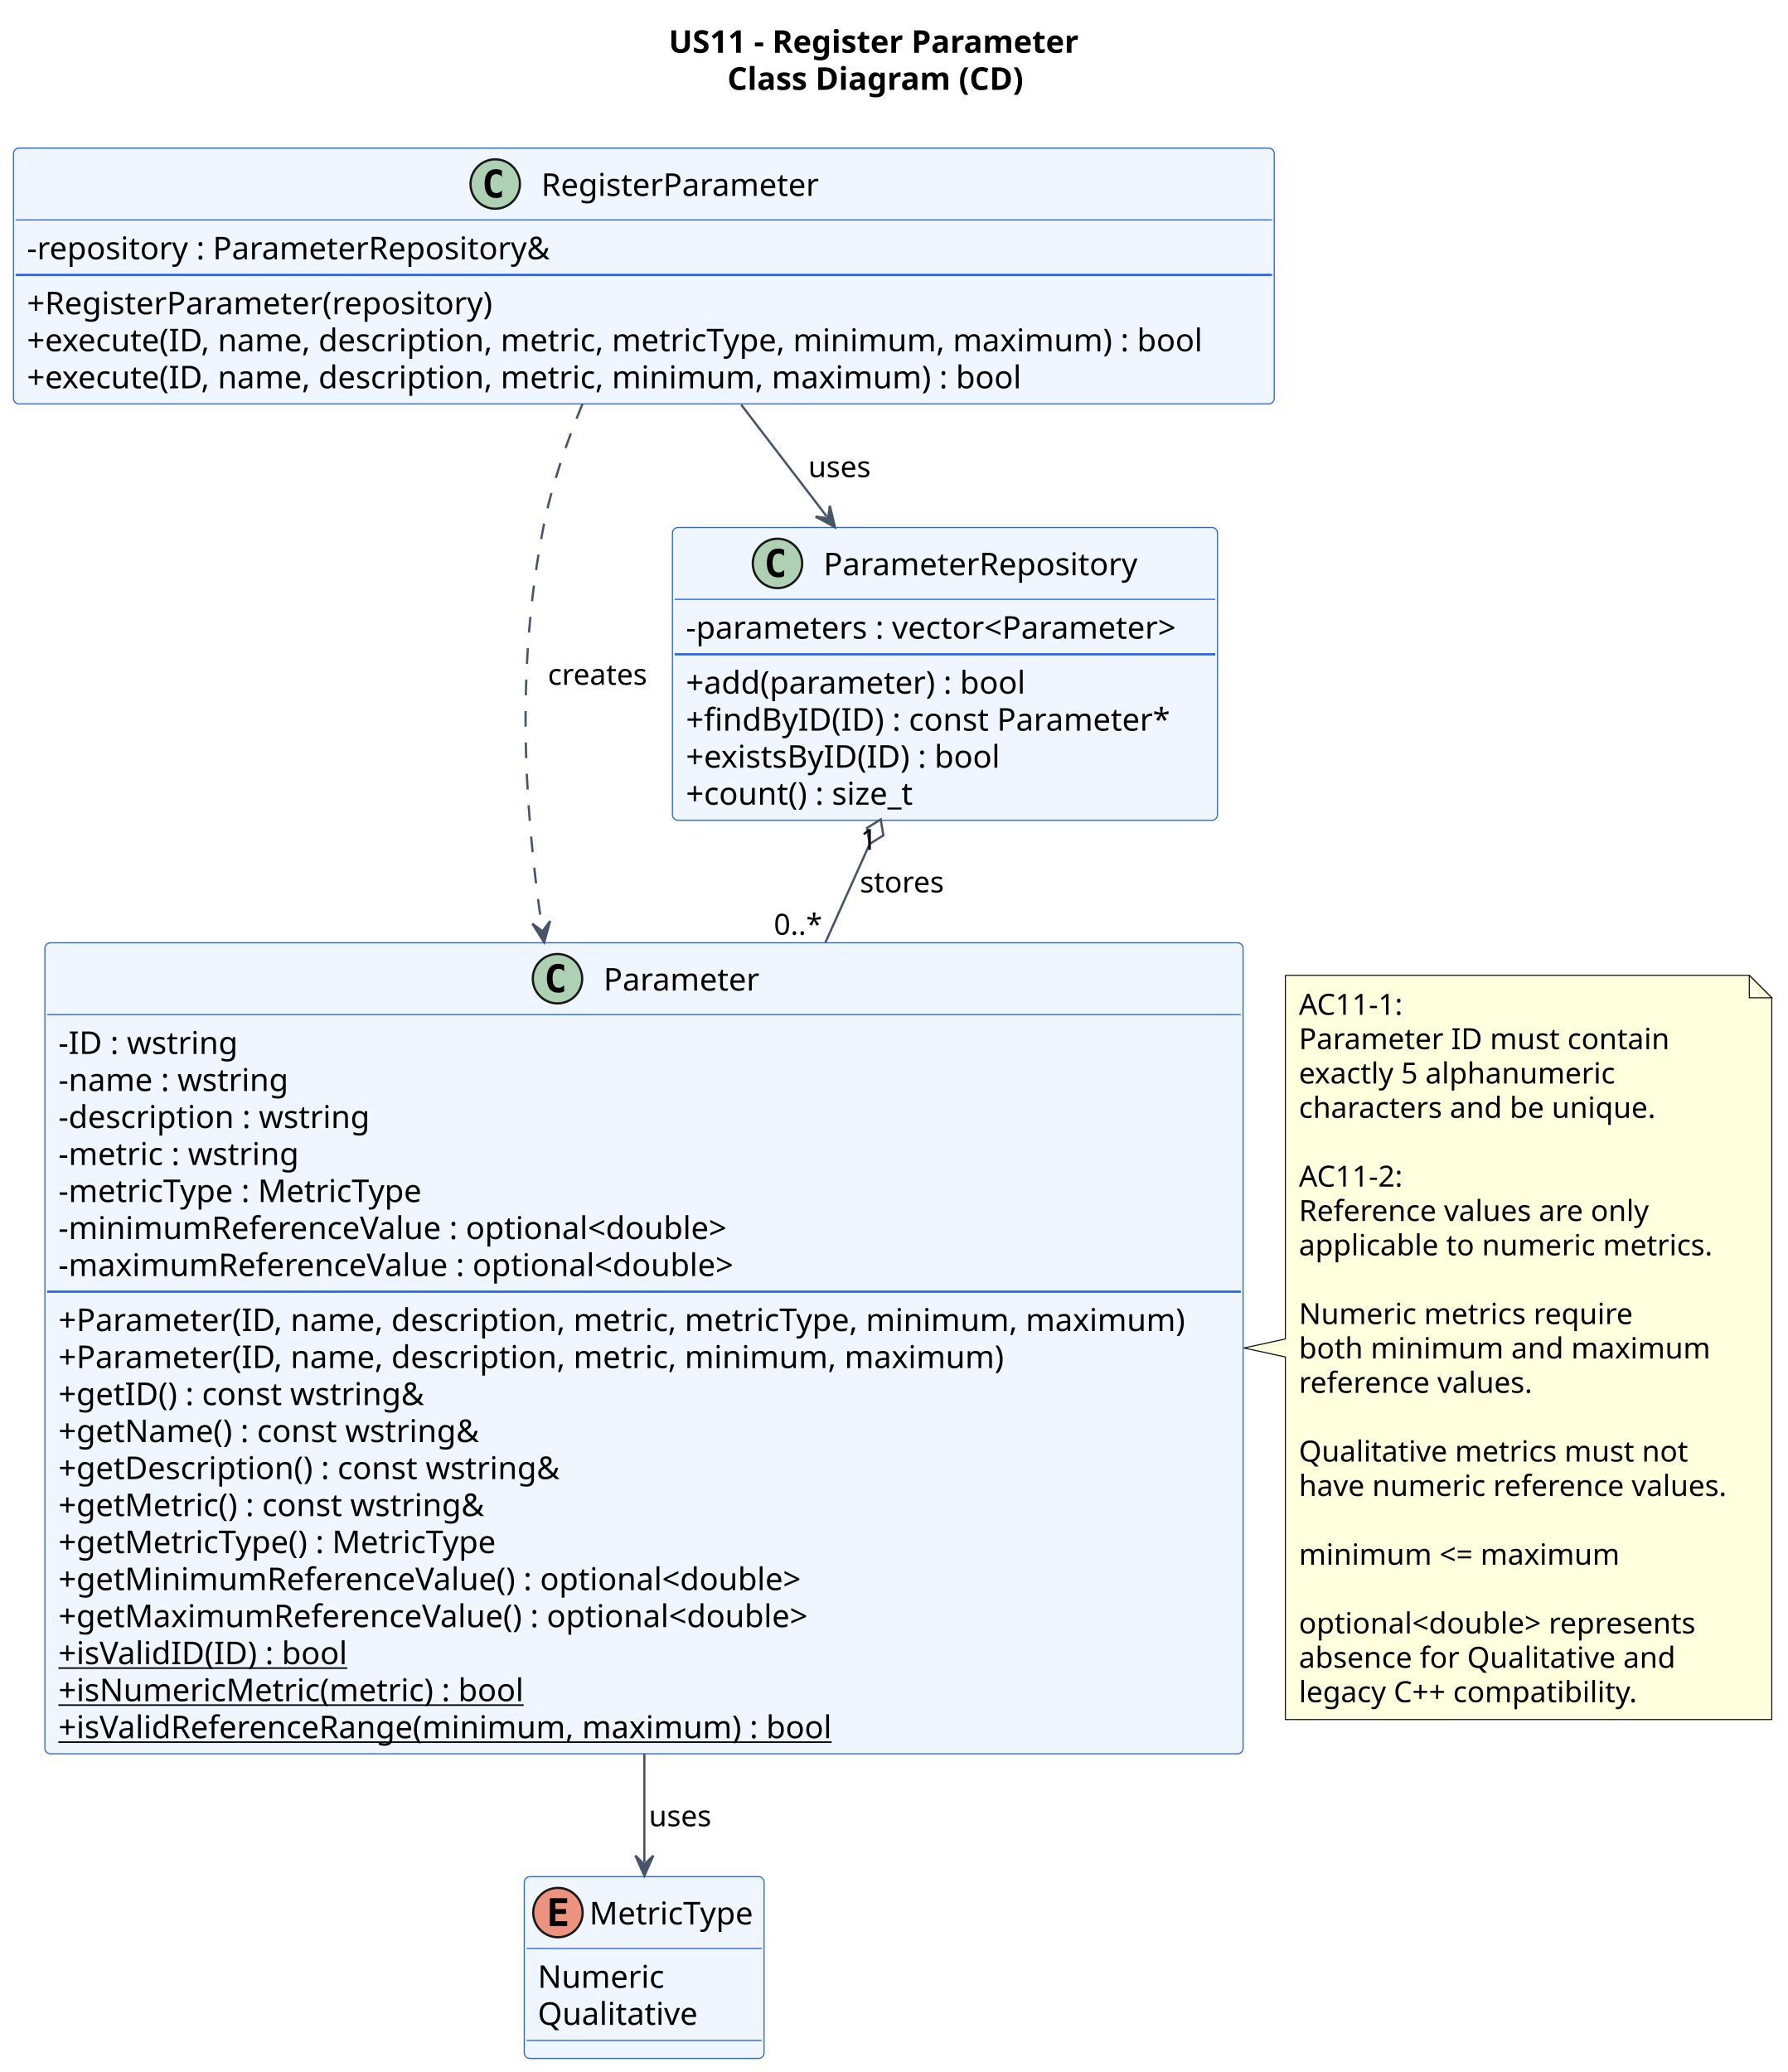
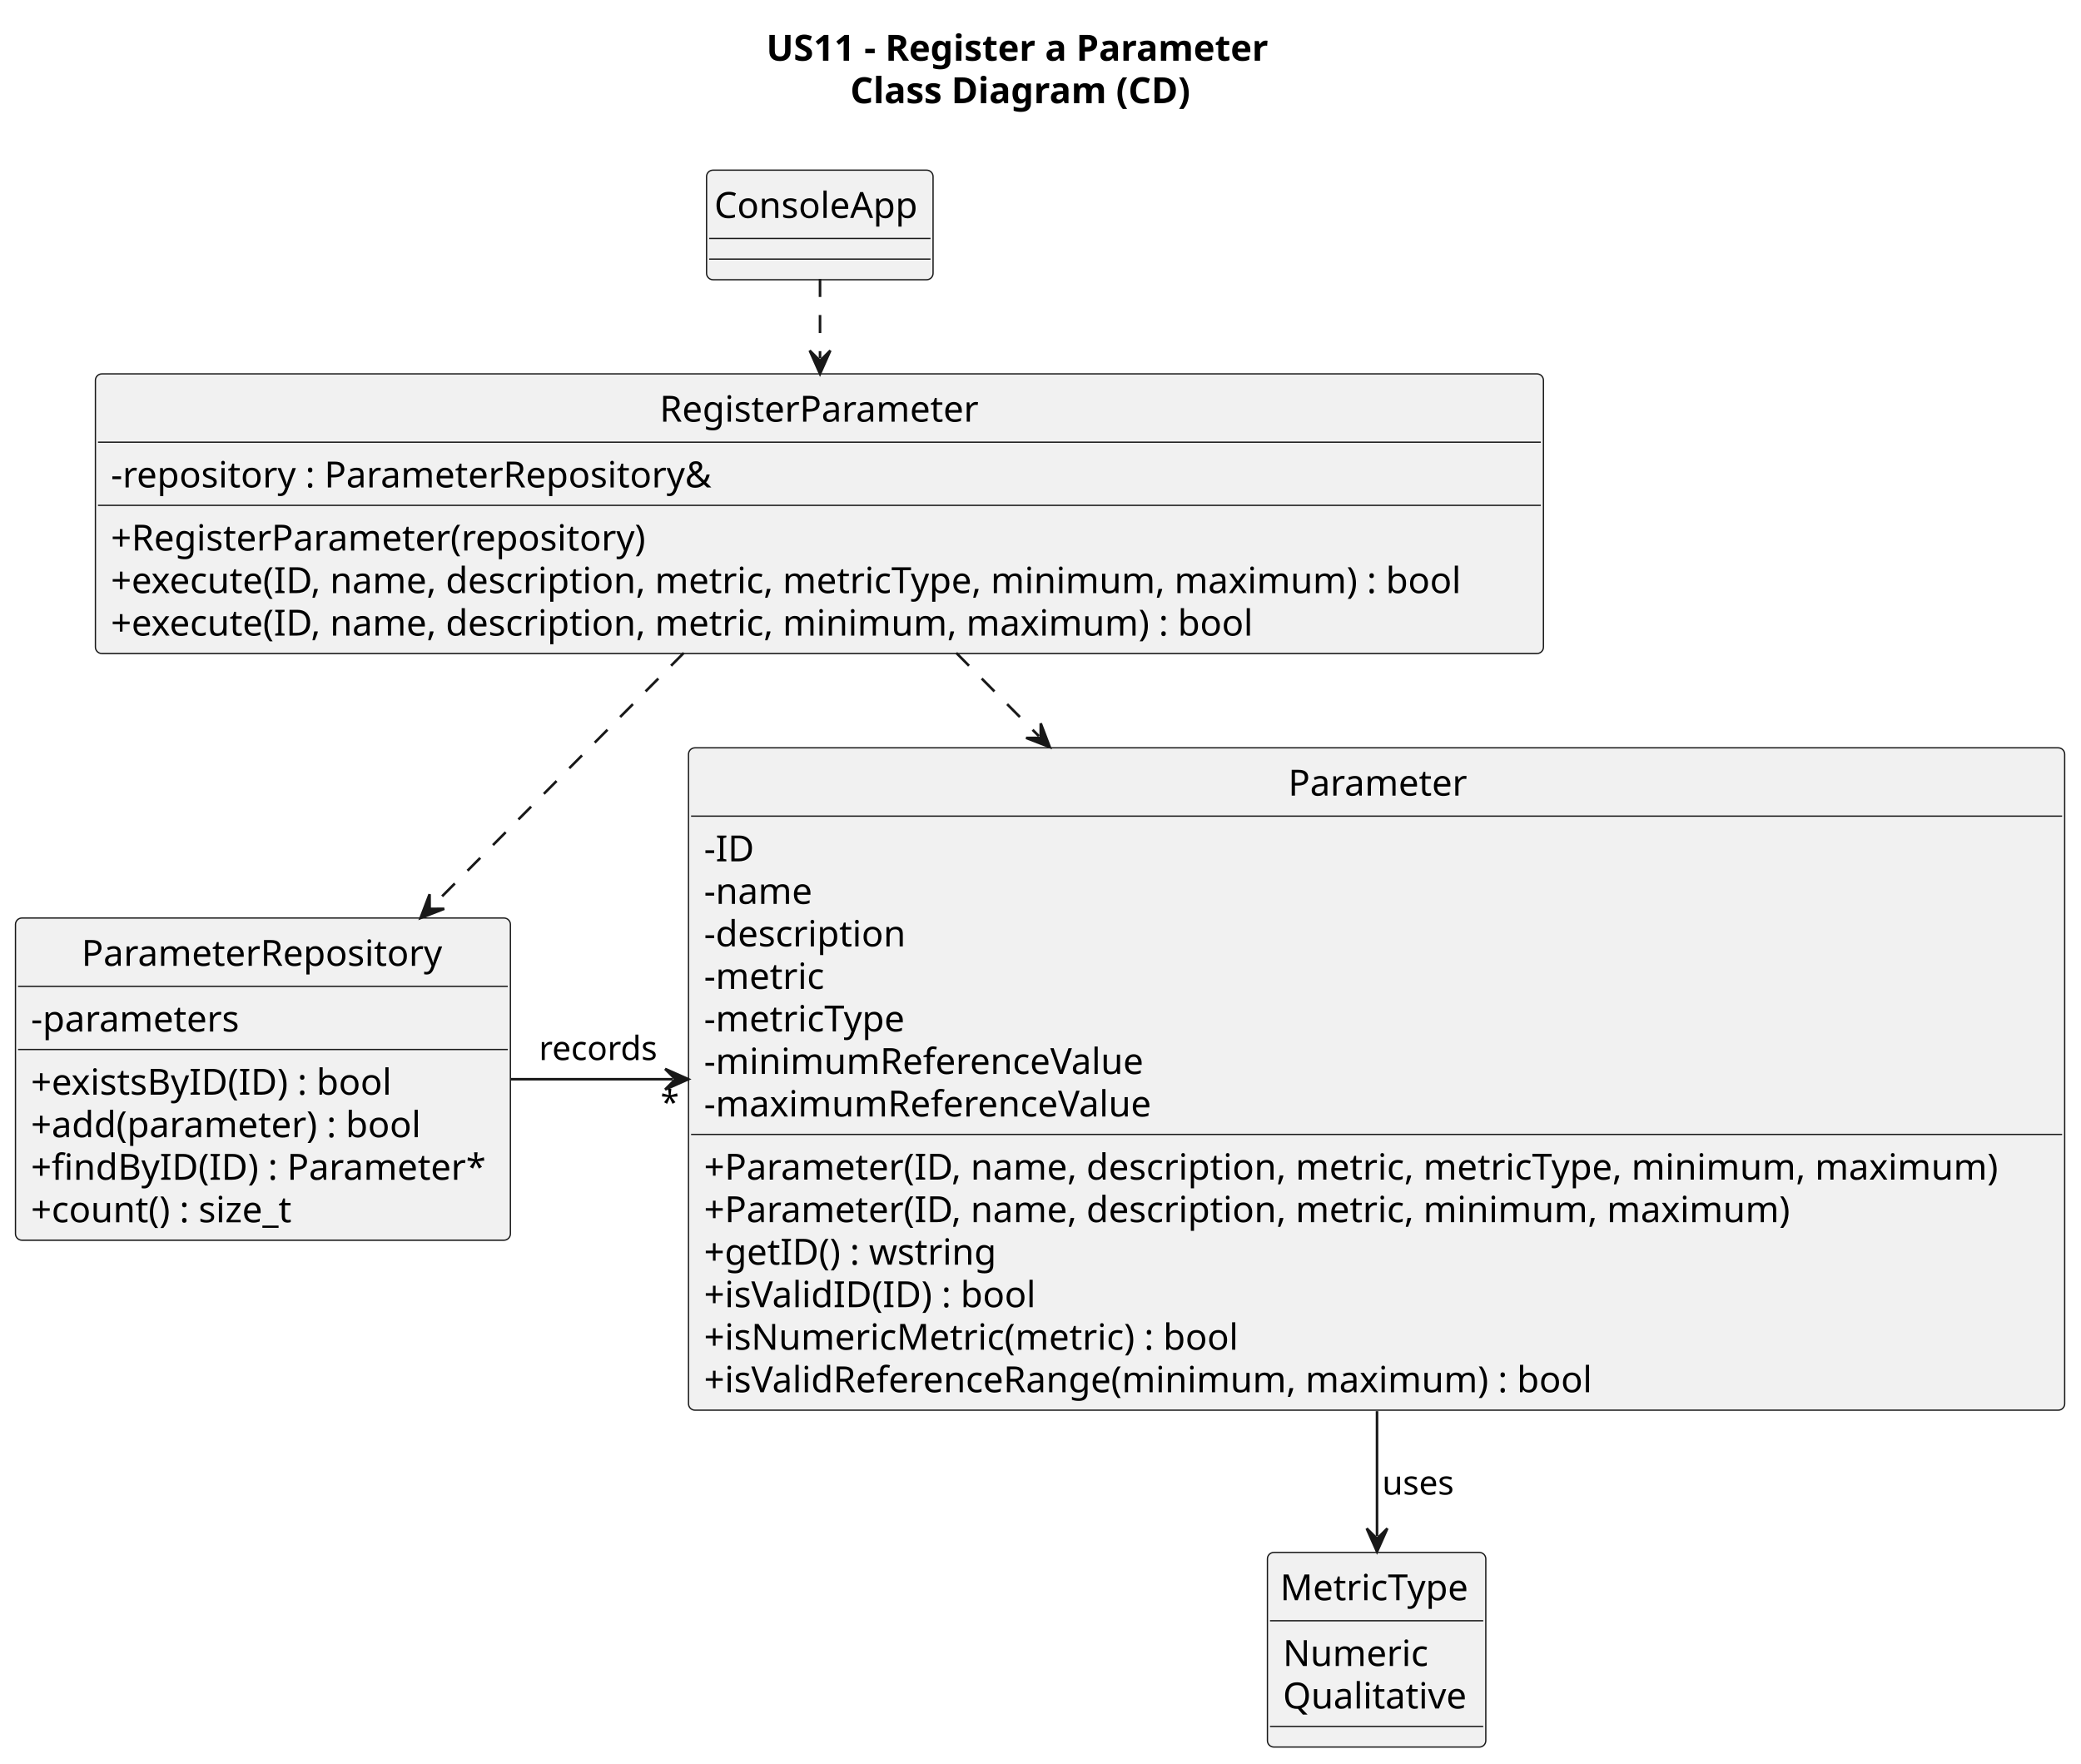
- <svg xmlns="http://www.w3.org/2000/svg" contentStyleType="text/css" height="923px" preserveAspectRatio="none" style="width:796px;height:923px;background:#FFFFFF;" version="1.1" viewBox="0 0 796 923" width="796px" zoomAndPan="magnify">
+ <svg xmlns="http://www.w3.org/2000/svg" contentStyleType="text/css" height="684px" preserveAspectRatio="none" style="width:807px;height:684px;background:#FFFFFF;" version="1.1" viewBox="0 0 807 684" width="807px" zoomAndPan="magnify">
  <defs />
  <g>
-     <text fill="#000000" font-family="sans-serif" font-size="14" font-weight="bold" lengthAdjust="spacing" textLength="192.801" x="297.85" y="23.535">US11 - Register Parameter</text>
-     <text fill="#000000" font-family="sans-serif" font-size="14" font-weight="bold" lengthAdjust="spacing" textLength="140.56" x="323.97" y="40.023">Class Diagram (CD)</text>
-     <g id="elem_MetricType">
-       <rect codeLine="12" fill="#EFF6FF" height="80.977" id="MetricType" rx="2.5" ry="2.5" style="stroke:#2563EB;stroke-width:0.5;" width="106.819" x="233.5" y="835.977" />
-       <ellipse cx="248.5" cy="851.977" fill="#EB937F" rx="11" ry="11" style="stroke:#181818;stroke-width:1;" />
-       <path d="M252.614,857.977 L244.894,857.977 L244.894,845.583 L252.614,845.583 L252.614,847.742 L247.343,847.742 L247.343,850.415 L252.116,850.415 L252.116,852.573 L247.343,852.573 L247.343,855.818 L252.614,855.818 Z " fill="#000000" />
-       <text fill="#000000" font-family="sans-serif" font-size="14" lengthAdjust="spacing" textLength="74.819" x="262.5" y="857.268">MetricType</text>
-       <line style="stroke:#2563EB;stroke-width:0.5;" x1="234.5" x2="339.319" y1="867.977" y2="867.977" />
-       <text fill="#000000" font-family="sans-serif" font-size="14" lengthAdjust="spacing" textLength="56.848" x="239.5" y="885.512">Numeric</text>
-       <text fill="#000000" font-family="sans-serif" font-size="14" lengthAdjust="spacing" textLength="72.686" x="239.5" y="902">Qualitative</text>
-       <line style="stroke:#2563EB;stroke-width:0.5;" x1="234.5" x2="339.319" y1="908.953" y2="908.953" />
+     <text fill="#000000" font-family="sans-serif" font-size="14" font-weight="bold" lengthAdjust="spacing" textLength="205.645" x="297.177" y="23.535">US11 - Register a Parameter</text>
+     <text fill="#000000" font-family="sans-serif" font-size="14" font-weight="bold" lengthAdjust="spacing" textLength="140.56" x="329.72" y="40.023">Class Diagram (CD)</text>
+     <g id="elem_ConsoleApp">
+       <rect codeLine="7" fill="#F1F1F1" height="42.488" id="ConsoleApp" rx="2.5" ry="2.5" style="stroke:#181818;stroke-width:0.5;" width="87.84" x="274" y="65.977" />
+       <text fill="#000000" font-family="sans-serif" font-size="14" lengthAdjust="spacing" textLength="81.84" x="277" y="84.512">ConsoleApp</text>
+       <line style="stroke:#181818;stroke-width:0.5;" x1="275" x2="360.84" y1="92.465" y2="92.465" />
+       <line style="stroke:#181818;stroke-width:0.5;" x1="275" x2="360.84" y1="100.465" y2="100.465" />
+     </g>
+     <g id="elem_RegisterParameter">
+       <rect codeLine="10" fill="#F1F1F1" height="108.441" id="RegisterParameter" rx="2.5" ry="2.5" style="stroke:#181818;stroke-width:0.5;" width="561.534" x="37" y="144.977" />
+       <text fill="#000000" font-family="sans-serif" font-size="14" lengthAdjust="spacing" textLength="123.894" x="255.82" y="163.512">RegisterParameter</text>
+       <line style="stroke:#181818;stroke-width:0.5;" x1="38" x2="597.534" y1="171.465" y2="171.465" />
+       <text fill="#000000" font-family="sans-serif" font-size="14" lengthAdjust="spacing" textLength="240.844" x="43" y="189">-repository : ParameterRepository&amp;</text>
+       <line style="stroke:#181818;stroke-width:0.5;" x1="38" x2="597.534" y1="195.953" y2="195.953" />
+       <text fill="#000000" font-family="sans-serif" font-size="14" lengthAdjust="spacing" textLength="213.131" x="43" y="213.488">+RegisterParameter(repository)</text>
+       <text fill="#000000" font-family="sans-serif" font-size="14" lengthAdjust="spacing" textLength="549.534" x="43" y="229.977">+execute(ID, name, description, metric, metricType, minimum, maximum) : bool</text>
+       <text fill="#000000" font-family="sans-serif" font-size="14" lengthAdjust="spacing" textLength="464.844" x="43" y="246.465">+execute(ID, name, description, metric, minimum, maximum) : bool</text>
+     </g>
+     <g id="elem_ParameterRepository">
+       <rect codeLine="17" fill="#F1F1F1" height="124.93" id="ParameterRepository" rx="2.5" ry="2.5" style="stroke:#181818;stroke-width:0.5;" width="191.935" x="6" y="355.977" />
+       <text fill="#000000" font-family="sans-serif" font-size="14" lengthAdjust="spacing" textLength="140.69" x="31.623" y="374.512">ParameterRepository</text>
+       <line style="stroke:#181818;stroke-width:0.5;" x1="7" x2="196.935" y1="382.465" y2="382.465" />
+       <text fill="#000000" font-family="sans-serif" font-size="14" lengthAdjust="spacing" textLength="84.875" x="12" y="400">-parameters</text>
+       <line style="stroke:#181818;stroke-width:0.5;" x1="7" x2="196.935" y1="406.953" y2="406.953" />
+       <text fill="#000000" font-family="sans-serif" font-size="14" lengthAdjust="spacing" textLength="147.93" x="12" y="424.488">+existsByID(ID) : bool</text>
+       <text fill="#000000" font-family="sans-serif" font-size="14" lengthAdjust="spacing" textLength="158.573" x="12" y="440.977">+add(parameter) : bool</text>
+       <text fill="#000000" font-family="sans-serif" font-size="14" lengthAdjust="spacing" textLength="179.935" x="12" y="457.465">+findByID(ID) : Parameter*</text>
+       <text fill="#000000" font-family="sans-serif" font-size="14" lengthAdjust="spacing" textLength="111.152" x="12" y="473.953">+count() : size_t</text>
    </g>
    <g id="elem_Parameter">
-       <rect codeLine="17" fill="#EFF6FF" height="361.277" id="Parameter" rx="2.5" ry="2.5" style="stroke:#2563EB;stroke-width:0.5;" width="533.671" x="20" y="419.977" />
-       <ellipse cx="248.303" cy="435.977" fill="#ADD1B2" rx="11" ry="11" style="stroke:#181818;stroke-width:1;" />
-       <path d="M251.276,441.62 Q250.695,441.918 250.056,442.068 Q249.417,442.217 248.711,442.217 Q246.205,442.217 244.885,440.565 Q243.565,438.914 243.565,435.793 Q243.565,432.663 244.885,431.011 Q246.205,429.359 248.711,429.359 Q249.417,429.359 250.065,429.509 Q250.712,429.658 251.276,429.957 L251.276,432.68 Q250.645,432.099 250.052,431.829 Q249.458,431.559 248.828,431.559 Q247.483,431.559 246.798,432.626 Q246.113,433.692 246.113,435.793 Q246.113,437.884 246.798,438.951 Q247.483,440.018 248.828,440.018 Q249.458,440.018 250.052,439.748 Q250.645,439.478 251.276,438.897 Z " fill="#000000" />
-       <text fill="#000000" font-family="sans-serif" font-size="14" lengthAdjust="spacing" textLength="68.564" x="268.803" y="441.268">Parameter</text>
-       <line style="stroke:#2563EB;stroke-width:0.5;" x1="21" x2="552.671" y1="451.977" y2="451.977" />
-       <text fill="#000000" font-family="sans-serif" font-size="14" lengthAdjust="spacing" textLength="86.263" x="26" y="469.512">-ID : wstring</text>
-       <text fill="#000000" font-family="sans-serif" font-size="14" lengthAdjust="spacing" textLength="109.033" x="26" y="486">-name : wstring</text>
-       <text fill="#000000" font-family="sans-serif" font-size="14" lengthAdjust="spacing" textLength="147.82" x="26" y="502.488">-description : wstring</text>
-       <text fill="#000000" font-family="sans-serif" font-size="14" lengthAdjust="spacing" textLength="114.796" x="26" y="518.977">-metric : wstring</text>
-       <text fill="#000000" font-family="sans-serif" font-size="14" lengthAdjust="spacing" textLength="172.04" x="26" y="535.465">-metricType : MetricType</text>
-       <text fill="#000000" font-family="sans-serif" font-size="14" lengthAdjust="spacing" textLength="315.055" x="26" y="551.953">-minimumReferenceValue : optional&lt;double&gt;</text>
-       <text fill="#000000" font-family="sans-serif" font-size="14" lengthAdjust="spacing" textLength="318.637" x="26" y="568.441">-maximumReferenceValue : optional&lt;double&gt;</text>
-       <line style="stroke:#2563EB;stroke-width:1;" x1="21" x2="552.671" y1="575.394" y2="575.394" />
-       <text fill="#000000" font-family="sans-serif" font-size="14" lengthAdjust="spacing" textLength="521.671" x="26" y="592.93">+Parameter(ID, name, description, metric, metricType, minimum, maximum)</text>
-       <text fill="#000000" font-family="sans-serif" font-size="14" lengthAdjust="spacing" textLength="436.981" x="26" y="609.418">+Parameter(ID, name, description, metric, minimum, maximum)</text>
-       <text fill="#000000" font-family="sans-serif" font-size="14" lengthAdjust="spacing" textLength="171.185" x="26" y="625.906">+getID() : const wstring&amp;</text>
-       <text fill="#000000" font-family="sans-serif" font-size="14" lengthAdjust="spacing" textLength="195.61" x="26" y="642.394">+getName() : const wstring&amp;</text>
-       <text fill="#000000" font-family="sans-serif" font-size="14" lengthAdjust="spacing" textLength="234.418" x="26" y="658.883">+getDescription() : const wstring&amp;</text>
-       <text fill="#000000" font-family="sans-serif" font-size="14" lengthAdjust="spacing" textLength="198.707" x="26" y="675.371">+getMetric() : const wstring&amp;</text>
-       <text fill="#000000" font-family="sans-serif" font-size="14" lengthAdjust="spacing" textLength="204.928" x="26" y="691.859">+getMetricType() : MetricType</text>
-       <text fill="#000000" font-family="sans-serif" font-size="14" lengthAdjust="spacing" textLength="347.942" x="26" y="708.348">+getMinimumReferenceValue() : optional&lt;double&gt;</text>
-       <text fill="#000000" font-family="sans-serif" font-size="14" lengthAdjust="spacing" textLength="351.524" x="26" y="724.836">+getMaximumReferenceValue() : optional&lt;double&gt;</text>
-       <text fill="#000000" font-family="sans-serif" font-size="14" lengthAdjust="spacing" text-decoration="underline" textLength="137.594" x="26" y="741.324">+isValidID(ID) : bool</text>
-       <text fill="#000000" font-family="sans-serif" font-size="14" lengthAdjust="spacing" text-decoration="underline" textLength="216.706" x="26" y="757.812">+isNumericMetric(metric) : bool</text>
-       <text fill="#000000" font-family="sans-serif" font-size="14" lengthAdjust="spacing" text-decoration="underline" textLength="358.948" x="26" y="774.301">+isValidReferenceRange(minimum, maximum) : bool</text>
+       <rect codeLine="25" fill="#F1F1F1" height="256.836" id="Parameter" rx="2.5" ry="2.5" style="stroke:#181818;stroke-width:0.5;" width="533.671" x="267" y="289.977" />
+       <text fill="#000000" font-family="sans-serif" font-size="14" lengthAdjust="spacing" textLength="68.564" x="499.553" y="308.512">Parameter</text>
+       <line style="stroke:#181818;stroke-width:0.5;" x1="268" x2="799.671" y1="316.465" y2="316.465" />
+       <text fill="#000000" font-family="sans-serif" font-size="14" lengthAdjust="spacing" textLength="22.62" x="273" y="334">-ID</text>
+       <text fill="#000000" font-family="sans-serif" font-size="14" lengthAdjust="spacing" textLength="45.391" x="273" y="350.488">-name</text>
+       <text fill="#000000" font-family="sans-serif" font-size="14" lengthAdjust="spacing" textLength="84.178" x="273" y="366.977">-description</text>
+       <text fill="#000000" font-family="sans-serif" font-size="14" lengthAdjust="spacing" textLength="51.153" x="273" y="383.465">-metric</text>
+       <text fill="#000000" font-family="sans-serif" font-size="14" lengthAdjust="spacing" textLength="83.932" x="273" y="399.953">-metricType</text>
+       <text fill="#000000" font-family="sans-serif" font-size="14" lengthAdjust="spacing" textLength="176.989" x="273" y="416.441">-minimumReferenceValue</text>
+       <text fill="#000000" font-family="sans-serif" font-size="14" lengthAdjust="spacing" textLength="180.571" x="273" y="432.93">-maximumReferenceValue</text>
+       <line style="stroke:#181818;stroke-width:0.5;" x1="268" x2="799.671" y1="439.883" y2="439.883" />
+       <text fill="#000000" font-family="sans-serif" font-size="14" lengthAdjust="spacing" textLength="521.671" x="273" y="457.418">+Parameter(ID, name, description, metric, metricType, minimum, maximum)</text>
+       <text fill="#000000" font-family="sans-serif" font-size="14" lengthAdjust="spacing" textLength="436.981" x="273" y="473.906">+Parameter(ID, name, description, metric, minimum, maximum)</text>
+       <text fill="#000000" font-family="sans-serif" font-size="14" lengthAdjust="spacing" textLength="120.162" x="273" y="490.394">+getID() : wstring</text>
+       <text fill="#000000" font-family="sans-serif" font-size="14" lengthAdjust="spacing" textLength="137.594" x="273" y="506.883">+isValidID(ID) : bool</text>
+       <text fill="#000000" font-family="sans-serif" font-size="14" lengthAdjust="spacing" textLength="216.706" x="273" y="523.371">+isNumericMetric(metric) : bool</text>
+       <text fill="#000000" font-family="sans-serif" font-size="14" lengthAdjust="spacing" textLength="358.948" x="273" y="539.859">+isValidReferenceRange(minimum, maximum) : bool</text>
    </g>
-     <g id="elem_ParameterRepository">
-       <rect codeLine="40" fill="#EFF6FF" height="130.441" id="ParameterRepository" rx="2.5" ry="2.5" style="stroke:#2563EB;stroke-width:0.5;" width="242.768" x="299.5" y="234.977" />
-       <ellipse cx="346.289" cy="250.977" fill="#ADD1B2" rx="11" ry="11" style="stroke:#181818;stroke-width:1;" />
-       <path d="M349.262,256.62 Q348.681,256.918 348.041,257.068 Q347.402,257.217 346.697,257.217 Q344.19,257.217 342.87,255.565 Q341.55,253.914 341.55,250.792 Q341.55,247.663 342.87,246.011 Q344.19,244.359 346.697,244.359 Q347.402,244.359 348.05,244.509 Q348.697,244.658 349.262,244.957 L349.262,247.68 Q348.631,247.099 348.037,246.829 Q347.444,246.559 346.813,246.559 Q345.468,246.559 344.783,247.626 Q344.099,248.692 344.099,250.792 Q344.099,252.884 344.783,253.951 Q345.468,255.018 346.813,255.018 Q347.444,255.018 348.037,254.748 Q348.631,254.478 349.262,253.897 Z " fill="#000000" />
-       <text fill="#000000" font-family="sans-serif" font-size="14" lengthAdjust="spacing" textLength="140.69" x="366.789" y="256.268">ParameterRepository</text>
-       <line style="stroke:#2563EB;stroke-width:0.5;" x1="300.5" x2="541.268" y1="266.977" y2="266.977" />
-       <text fill="#000000" font-family="sans-serif" font-size="14" lengthAdjust="spacing" textLength="230.768" x="305.5" y="284.512">-parameters : vector&lt;Parameter&gt;</text>
-       <line style="stroke:#2563EB;stroke-width:1;" x1="300.5" x2="541.268" y1="291.465" y2="291.465" />
-       <text fill="#000000" font-family="sans-serif" font-size="14" lengthAdjust="spacing" textLength="158.573" x="305.5" y="309">+add(parameter) : bool</text>
-       <text fill="#000000" font-family="sans-serif" font-size="14" lengthAdjust="spacing" textLength="221.197" x="305.5" y="325.488">+findByID(ID) : const Parameter*</text>
-       <text fill="#000000" font-family="sans-serif" font-size="14" lengthAdjust="spacing" textLength="147.93" x="305.5" y="341.977">+existsByID(ID) : bool</text>
-       <text fill="#000000" font-family="sans-serif" font-size="14" lengthAdjust="spacing" textLength="111.152" x="305.5" y="358.465">+count() : size_t</text>
+     <g id="elem_MetricType">
+       <rect codeLine="41" fill="#F1F1F1" height="75.465" id="MetricType" rx="2.5" ry="2.5" style="stroke:#181818;stroke-width:0.5;" width="84.686" x="491.5" y="601.977" />
+       <text fill="#000000" font-family="sans-serif" font-size="14" lengthAdjust="spacing" textLength="74.819" x="496.434" y="620.512">MetricType</text>
+       <line style="stroke:#181818;stroke-width:0.5;" x1="492.5" x2="575.187" y1="628.465" y2="628.465" />
+       <text fill="#000000" font-family="sans-serif" font-size="14" lengthAdjust="spacing" textLength="56.848" x="497.5" y="646">Numeric</text>
+       <text fill="#000000" font-family="sans-serif" font-size="14" lengthAdjust="spacing" textLength="72.686" x="497.5" y="662.488">Qualitative</text>
+       <line style="stroke:#181818;stroke-width:0.5;" x1="492.5" x2="575.187" y1="669.441" y2="669.441" />
    </g>
-     <g id="elem_RegisterParameter">
-       <rect codeLine="49" fill="#EFF6FF" height="113.953" id="RegisterParameter" rx="2.5" ry="2.5" style="stroke:#2563EB;stroke-width:0.5;" width="561.534" x="6" y="65.977" />
-       <ellipse cx="220.57" cy="81.977" fill="#ADD1B2" rx="11" ry="11" style="stroke:#181818;stroke-width:1;" />
-       <path d="M223.543,87.62 Q222.962,87.918 222.323,88.068 Q221.684,88.217 220.978,88.217 Q218.471,88.217 217.151,86.565 Q215.832,84.914 215.832,81.793 Q215.832,78.663 217.151,77.011 Q218.471,75.359 220.978,75.359 Q221.684,75.359 222.331,75.509 Q222.978,75.658 223.543,75.957 L223.543,78.68 Q222.912,78.099 222.319,77.829 Q221.725,77.559 221.094,77.559 Q219.75,77.559 219.065,78.626 Q218.38,79.692 218.38,81.793 Q218.38,83.884 219.065,84.951 Q219.75,86.018 221.094,86.018 Q221.725,86.018 222.319,85.748 Q222.912,85.478 223.543,84.897 Z " fill="#000000" />
-       <text fill="#000000" font-family="sans-serif" font-size="14" lengthAdjust="spacing" textLength="123.894" x="241.07" y="87.268">RegisterParameter</text>
-       <line style="stroke:#2563EB;stroke-width:0.5;" x1="7" x2="566.534" y1="97.977" y2="97.977" />
-       <text fill="#000000" font-family="sans-serif" font-size="14" lengthAdjust="spacing" textLength="240.844" x="12" y="115.512">-repository : ParameterRepository&amp;</text>
-       <line style="stroke:#2563EB;stroke-width:1;" x1="7" x2="566.534" y1="122.465" y2="122.465" />
-       <text fill="#000000" font-family="sans-serif" font-size="14" lengthAdjust="spacing" textLength="213.131" x="12" y="140">+RegisterParameter(repository)</text>
-       <text fill="#000000" font-family="sans-serif" font-size="14" lengthAdjust="spacing" textLength="549.534" x="12" y="156.488">+execute(ID, name, description, metric, metricType, minimum, maximum) : bool</text>
-       <text fill="#000000" font-family="sans-serif" font-size="14" lengthAdjust="spacing" textLength="464.844" x="12" y="172.977">+execute(ID, name, description, metric, minimum, maximum) : bool</text>
-     </g>
-     <g id="elem_GMN10">
-       <path d="M572.5,434.477 L572.5,596.477 L554.027,600.477 L572.5,604.477 L572.5,765.998 A0,0 0 0 0 572.5,765.998 L789.141,765.998 A0,0 0 0 0 789.141,765.998 L789.141,444.477 L779.141,434.477 L572.5,434.477 A0,0 0 0 0 572.5,434.477 " fill="#FEFFDD" style="stroke:#181818;stroke-width:0.5;" />
-       <path d="M779.141,434.477 L779.141,444.477 L789.141,444.477 L779.141,434.477 " fill="#FEFFDD" style="stroke:#181818;stroke-width:0.5;" />
-       <text fill="#000000" font-family="sans-serif" font-size="13" lengthAdjust="spacing" textLength="54.26" x="578.5" y="452.045">AC11-1:</text>
-       <text fill="#000000" font-family="sans-serif" font-size="13" lengthAdjust="spacing" textLength="167.762" x="578.5" y="467.356">Parameter ID must contain</text>
-       <text fill="#000000" font-family="sans-serif" font-size="13" lengthAdjust="spacing" textLength="146.529" x="578.5" y="482.666">exactly 5 alphanumeric</text>
-       <text fill="#000000" font-family="sans-serif" font-size="13" lengthAdjust="spacing" textLength="163.808" x="578.5" y="497.977">characters and be unique.</text>
-       <text fill="#000000" font-family="sans-serif" font-size="13" lengthAdjust="spacing" textLength="4.113" x="578.5" y="513.287"> </text>
-       <text fill="#000000" font-family="sans-serif" font-size="13" lengthAdjust="spacing" textLength="54.26" x="578.5" y="528.598">AC11-2:</text>
-       <text fill="#000000" font-family="sans-serif" font-size="13" lengthAdjust="spacing" textLength="160.304" x="578.5" y="543.908">Reference values are only</text>
-       <text fill="#000000" font-family="sans-serif" font-size="13" lengthAdjust="spacing" textLength="191.236" x="578.5" y="559.219">applicable to numeric metrics.</text>
-       <text fill="#000000" font-family="sans-serif" font-size="13" lengthAdjust="spacing" textLength="4.113" x="578.5" y="574.529"> </text>
-       <text fill="#000000" font-family="sans-serif" font-size="13" lengthAdjust="spacing" textLength="152.75" x="578.5" y="589.84">Numeric metrics require</text>
-       <text fill="#000000" font-family="sans-serif" font-size="13" lengthAdjust="spacing" textLength="188.316" x="578.5" y="605.15">both minimum and maximum</text>
-       <text fill="#000000" font-family="sans-serif" font-size="13" lengthAdjust="spacing" textLength="106.945" x="578.5" y="620.461">reference values.</text>
-       <text fill="#000000" font-family="sans-serif" font-size="13" lengthAdjust="spacing" textLength="4.113" x="578.5" y="635.771"> </text>
-       <text fill="#000000" font-family="sans-serif" font-size="13" lengthAdjust="spacing" textLength="179.048" x="578.5" y="651.082">Qualitative metrics must not</text>
-       <text fill="#000000" font-family="sans-serif" font-size="13" lengthAdjust="spacing" textLength="195.641" x="578.5" y="666.393">have numeric reference values.</text>
-       <text fill="#000000" font-family="sans-serif" font-size="13" lengthAdjust="spacing" textLength="4.113" x="578.5" y="681.703"> </text>
-       <text fill="#000000" font-family="sans-serif" font-size="13" lengthAdjust="spacing" textLength="152.344" x="578.5" y="697.014">minimum &lt;= maximum</text>
-       <text fill="#000000" font-family="sans-serif" font-size="13" lengthAdjust="spacing" textLength="4.113" x="578.5" y="712.324"> </text>
-       <text fill="#000000" font-family="sans-serif" font-size="13" lengthAdjust="spacing" textLength="186.71" x="578.5" y="727.635">optional&lt;double&gt; represents</text>
-       <text fill="#000000" font-family="sans-serif" font-size="13" lengthAdjust="spacing" textLength="172.548" x="578.5" y="742.945">absence for Qualitative and</text>
-       <text fill="#000000" font-family="sans-serif" font-size="13" lengthAdjust="spacing" textLength="163.611" x="578.5" y="758.256">legacy C++ compatibility.</text>
-     </g>
-     <polygon fill="#475569" points="287,835.58,291,826.58,287,830.58,283,826.58,287,835.58" style="stroke:#475569;stroke-width:1;" />
-     <path d="M287,781.181 C287,801.356 287,814.157 287,829.58 " fill="none" style="stroke:#475569;stroke-width:1;" />
-     <text fill="#000000" font-family="sans-serif" font-size="13" lengthAdjust="spacing" textLength="28.564" x="289" y="813.545">uses</text>
-     <polygon fill="none" points="392.254,365.012,386.147,368.848,387.339,375.96,393.446,372.124,392.254,365.012" style="stroke:#475569;stroke-width:1;" />
-     <path d="M387.339,375.96 C379.88,392.577 376.383,400.365 367.649,419.821 " fill="none" style="stroke:#475569;stroke-width:1;" />
-     <text fill="#000000" font-family="sans-serif" font-size="13" lengthAdjust="spacing" textLength="38.664" x="383" y="397.545">stores</text>
-     <text fill="#000000" font-family="sans-serif" font-size="13" lengthAdjust="spacing" textLength="22.712" x="344.649" y="416.389">0..*</text>
-     <text fill="#000000" font-family="sans-serif" font-size="13" lengthAdjust="spacing" textLength="8.22" x="383.254" y="378.581">1</text>
-     <polygon fill="#475569" points="371.891,234.842,369.595,225.264,368.851,230.872,363.243,230.128,371.891,234.842" style="stroke:#475569;stroke-width:1;" />
-     <path d="M330.136,180.311 C343.449,197.697 354.559,212.207 368.243,230.078 " fill="none" style="stroke:#475569;stroke-width:1;" />
-     <text fill="#000000" font-family="sans-serif" font-size="13" lengthAdjust="spacing" textLength="28.564" x="360" y="212.545">uses</text>
-     <polygon fill="#475569" points="242.372,419.784,245.016,410.297,241.642,414.838,237.102,411.464,242.372,419.784" style="stroke:#475569;stroke-width:1;" />
-     <path d="M259.411,180.009 C252.281,197.222 245.602,216.506 242,234.977 C230.346,294.743 232.774,354.708 241.496,413.848 " fill="none" style="stroke:#475569;stroke-width:1;stroke-dasharray:7.0,7.0;" />
-     <text fill="#000000" font-family="sans-serif" font-size="13" lengthAdjust="spacing" textLength="45.132" x="244" y="305.045">creates</text>
+     <polygon fill="#181818" points="318,144.93,322,135.93,318,139.93,314,135.93,318,144.93" style="stroke:#181818;stroke-width:1;" />
+     <path d="M318,108.152 C318,118.572 318,125.825 318,138.93 " fill="none" style="stroke:#181818;stroke-width:1;stroke-dasharray:7.0,7.0;" />
+     <polygon fill="#181818" points="163.088,355.964,172.268,352.397,166.612,352.416,166.592,346.76,163.088,355.964" style="stroke:#181818;stroke-width:1;" />
+     <path d="M265.161,253.183 C234.311,284.247 199.482,319.317 167.316,351.707 " fill="none" style="stroke:#181818;stroke-width:1;stroke-dasharray:7.0,7.0;" />
+     <polygon fill="#181818" points="407.1,289.695,403.596,280.491,403.577,286.148,397.92,286.128,407.1,289.695" style="stroke:#181818;stroke-width:1;" />
+     <path d="M370.839,253.183 C382.08,264.502 390.183,272.66 402.872,285.438 " fill="none" style="stroke:#181818;stroke-width:1;stroke-dasharray:7.0,7.0;" />
+     <polygon fill="#181818" points="266.935,418.477,257.935,414.477,261.935,418.477,257.935,422.477,266.935,418.477" style="stroke:#181818;stroke-width:1;" />
+     <path d="M198.143,418.477 C219.276,418.477 236.649,418.477 260.935,418.477 " fill="none" style="stroke:#181818;stroke-width:1;" />
+     <text fill="#000000" font-family="sans-serif" font-size="13" lengthAdjust="spacing" textLength="47.334" x="209" y="411.045">records</text>
+     <text fill="#000000" font-family="sans-serif" font-size="13" lengthAdjust="spacing" textLength="6.265" x="256.162" y="432.045">*</text>
+     <polygon fill="#181818" points="534,601.672,538,592.672,534,596.672,530,592.672,534,601.672" style="stroke:#181818;stroke-width:1;" />
+     <path d="M534,547.187 C534,567.083 534,580.154 534,595.672 " fill="none" style="stroke:#181818;stroke-width:1;" />
+     <text fill="#000000" font-family="sans-serif" font-size="13" lengthAdjust="spacing" textLength="28.564" x="536" y="579.545">uses</text>
  </g>
</svg>
